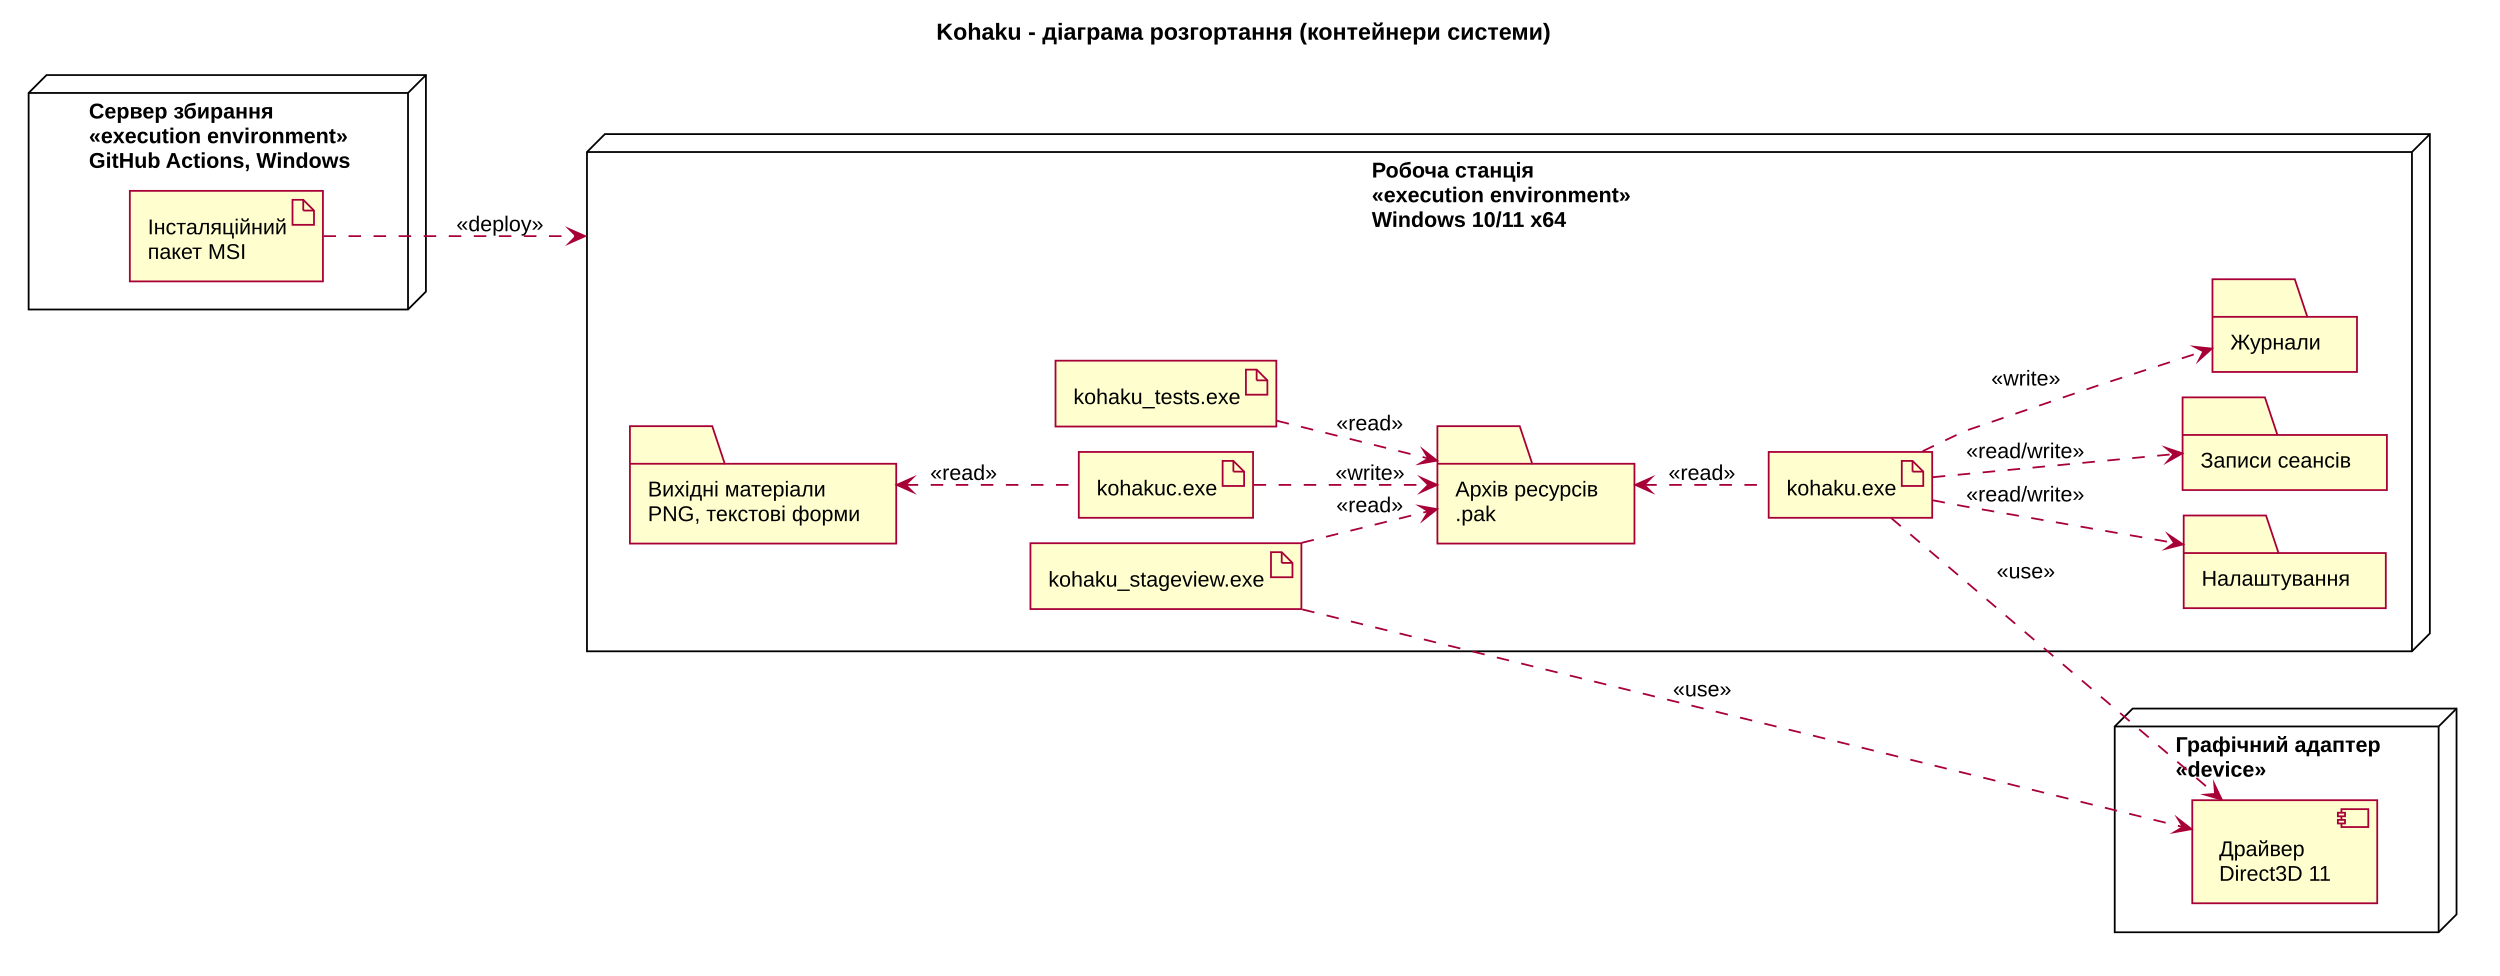
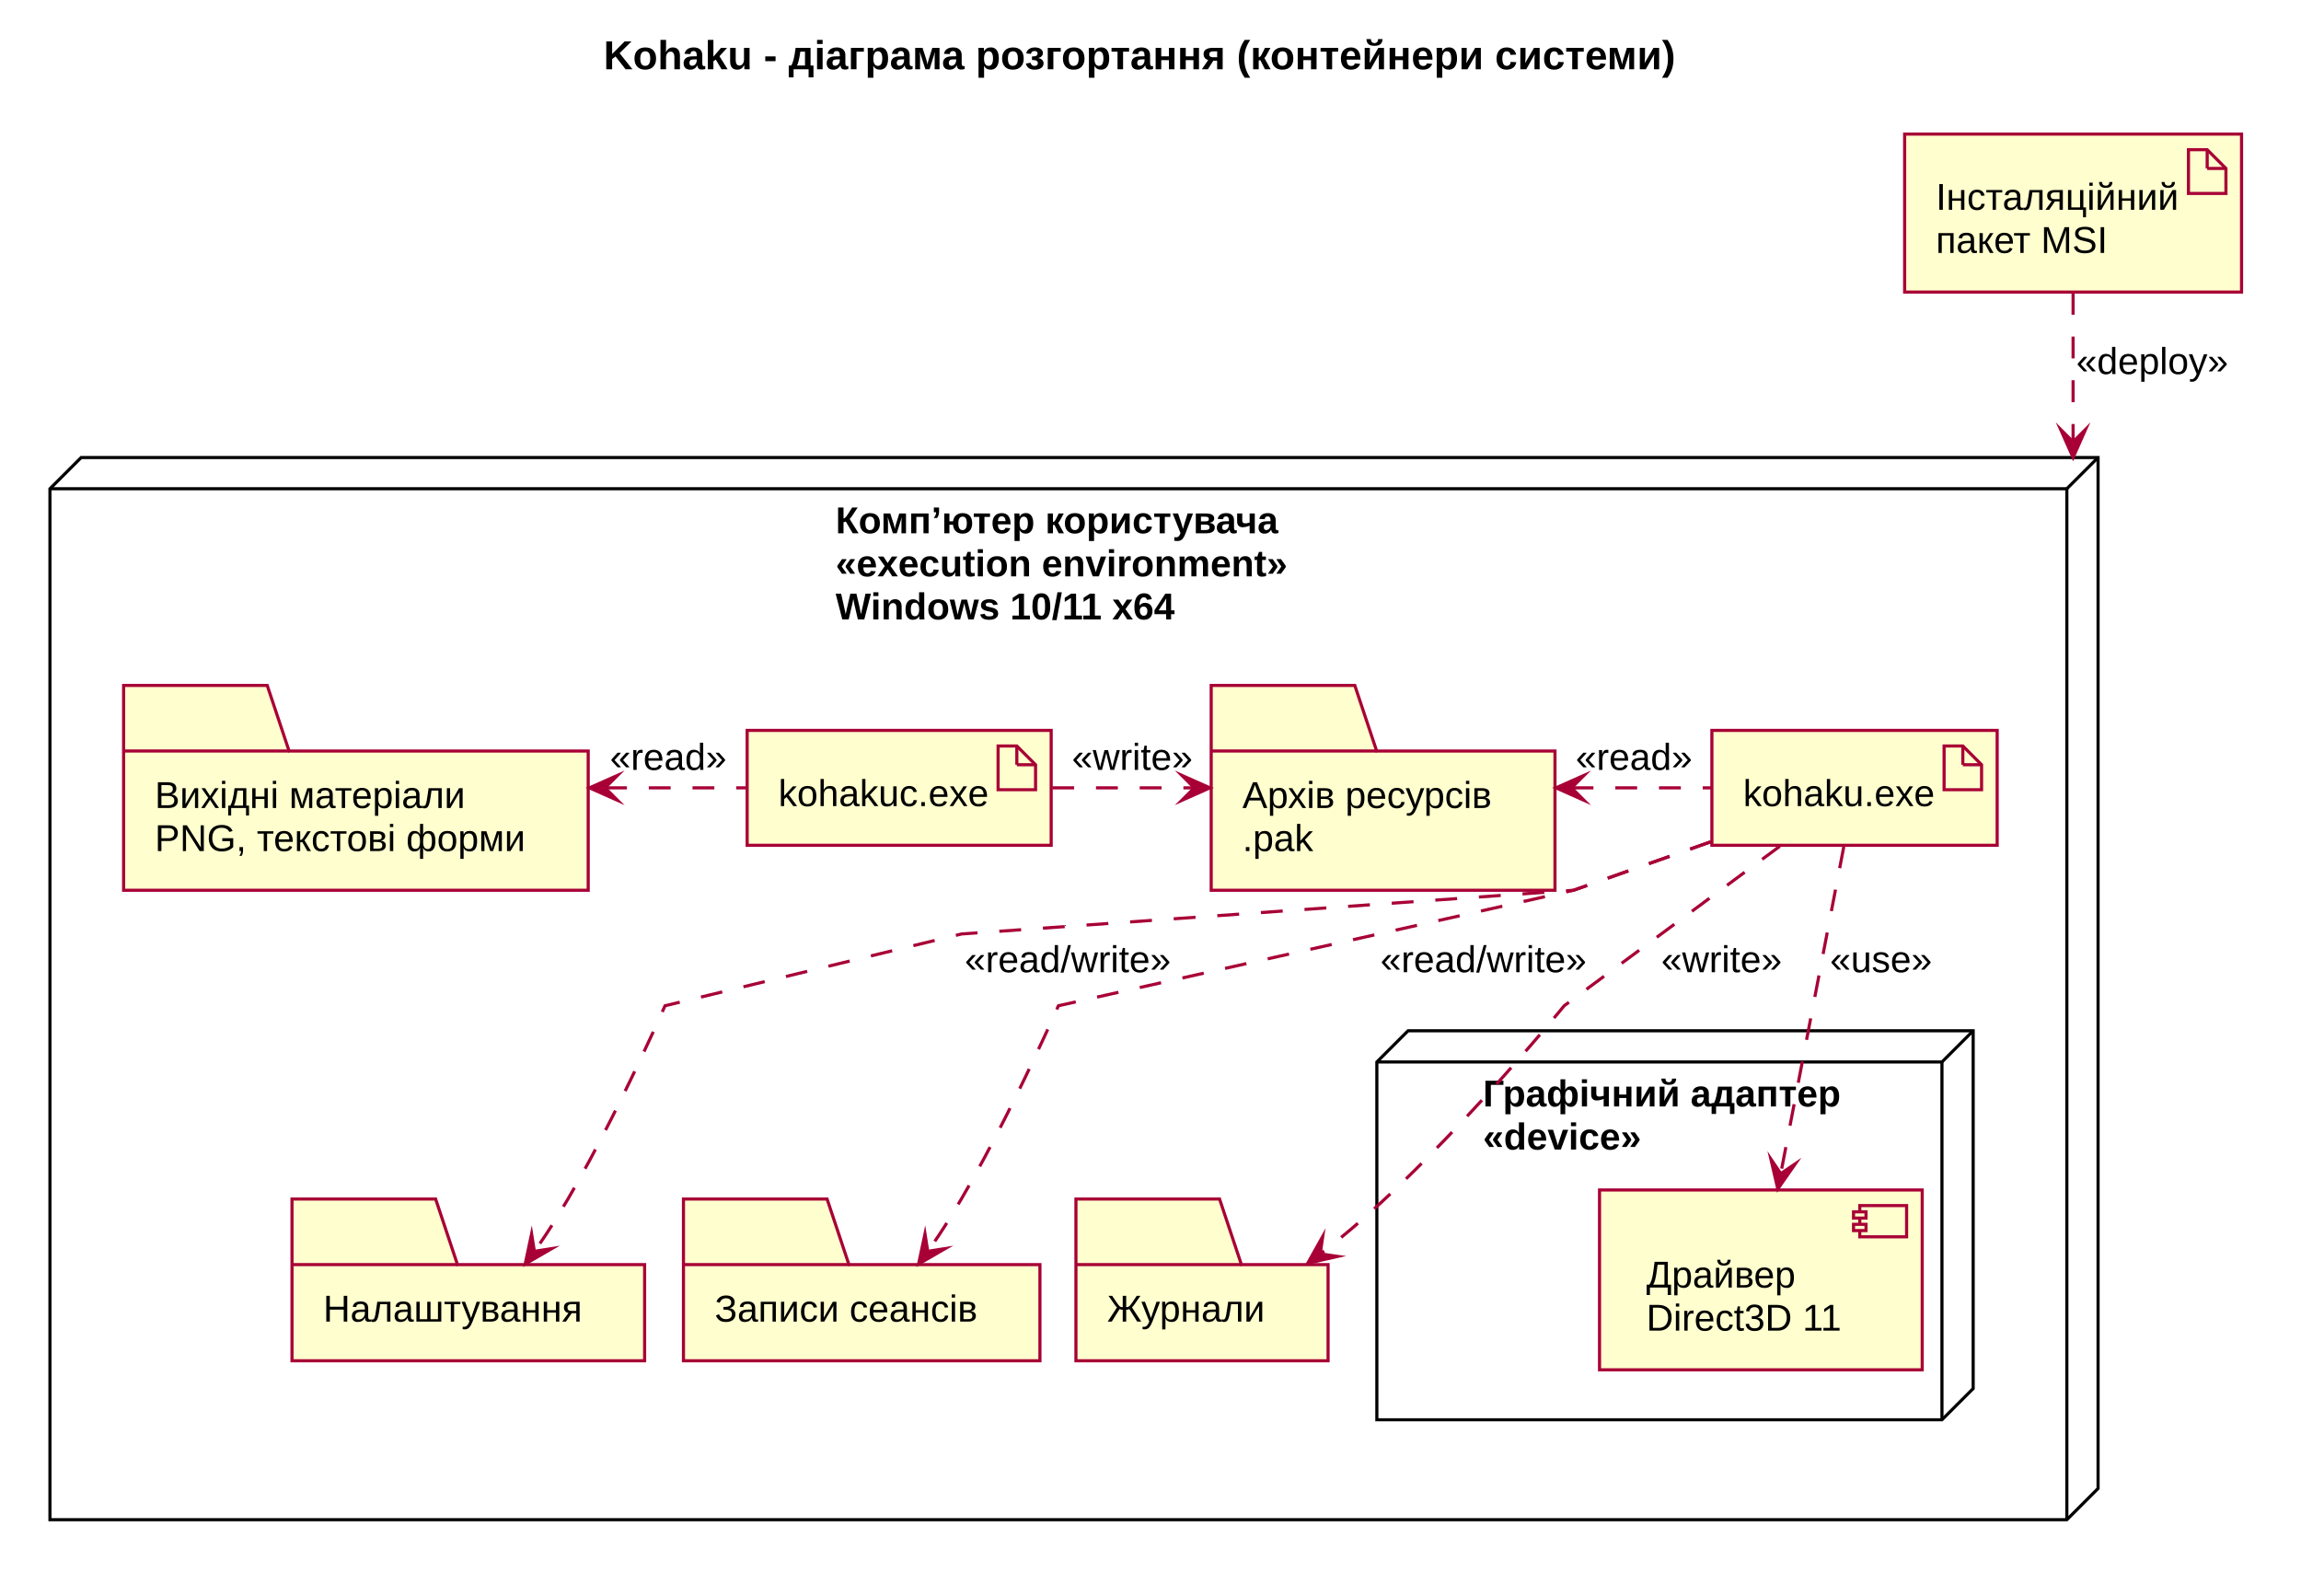
- <svg xmlns="http://www.w3.org/2000/svg" version="1.1" data-diagram-type="DESCRIPTION" style="width:1397px;height:545px;background:#FFFFFF;" width="1397px" height="545px" viewBox="0 0 1397 545" zoomAndPan="magnify" preserveAspectRatio="none" contentStyleType="text/css">
+ <svg xmlns="http://www.w3.org/2000/svg" version="1.1" data-diagram-type="DESCRIPTION" style="width:737px;height:511px;background:#FFFFFF;" width="737px" height="511px" viewBox="0 0 737 511" zoomAndPan="magnify" preserveAspectRatio="none" contentStyleType="text/css">
  <defs />
  <g font-family="sans-serif" lengthAdjust="spacing">
-     <g class="title" data-source-line="5">
-       <text x="523.191" y="22.194" fill="#000" font-size="13" textLength="344.329" font-weight="700" font-family="Arial">Kohaku - діаграма розгортання (контейнери системи)</text>
+     <g class="title" data-source-line="4">
+       <text x="193.314" y="22.194" fill="#000" font-size="13" textLength="344.329" font-weight="700" font-family="Arial">Kohaku - діаграма розгортання (контейнери системи)</text>
    </g>
-     <g class="cluster" data-qualified-name="pc" id="ent0001" data-source-line="7">
-       <polygon points="328,84.949,338,74.949,1357.8,74.949,1357.8,353.949,1347.8,363.949,328,363.949,328,84.949" fill="none" style="stroke:#000;stroke-width:1;stroke-linejoin:miter;stroke-miterlimit:10;" />
-       <line x1="1347.8" y1="84.949" x2="1357.8" y2="74.949" style="stroke:#000;stroke-width:1;" />
-       <line x1="328" y1="84.949" x2="1347.8" y2="84.949" style="stroke:#000;stroke-width:1;" />
-       <line x1="1347.8" y1="84.949" x2="1347.8" y2="363.949" style="stroke:#000;stroke-width:1;" />
-       <text x="766.546" y="99.205" fill="#000" font-size="12" textLength="91.236" font-weight="700" font-family="Arial">Робоча станція</text>
-       <text x="766.546" y="113.003" fill="#000" font-size="12" textLength="144.709" font-weight="700" font-family="Arial">«execution environment»</text>
-       <text x="766.546" y="126.802" fill="#000" font-size="12" textLength="109.377" font-weight="700" font-family="Arial">Windows 10/11 x64</text>
+     <g class="cluster" data-qualified-name="pc" id="ent0002" data-source-line="8">
+       <polygon points="16,156.539,26,146.539,672,146.539,672,476.739,662,486.739,16,486.739,16,156.539" fill="none" style="stroke:#000;stroke-width:1;stroke-linejoin:miter;stroke-miterlimit:10;" />
+       <line x1="662" y1="156.539" x2="672" y2="146.539" style="stroke:#000;stroke-width:1;" />
+       <line x1="16" y1="156.539" x2="662" y2="156.539" style="stroke:#000;stroke-width:1;" />
+       <line x1="662" y1="156.539" x2="662" y2="486.739" style="stroke:#000;stroke-width:1;" />
+       <text x="267.646" y="170.795" fill="#000" font-size="12" textLength="142.535" font-weight="700" font-family="Arial">Комп’ютер користувача</text>
+       <text x="267.646" y="184.593" fill="#000" font-size="12" textLength="144.709" font-weight="700" font-family="Arial">«execution environment»</text>
+       <text x="267.646" y="198.392" fill="#000" font-size="12" textLength="109.377" font-weight="700" font-family="Arial">Windows 10/11 x64</text>
    </g>
-     <g class="cluster" data-qualified-name="gpu" id="ent0011" data-source-line="19">
-       <polygon points="1181.71,405.949,1191.71,395.949,1372.71,395.949,1372.71,510.949,1362.71,520.949,1181.71,520.949,1181.71,405.949" fill="none" style="stroke:#000;stroke-width:1;stroke-linejoin:miter;stroke-miterlimit:10;" />
-       <line x1="1362.71" y1="405.949" x2="1372.71" y2="395.949" style="stroke:#000;stroke-width:1;" />
-       <line x1="1181.71" y1="405.949" x2="1362.71" y2="405.949" style="stroke:#000;stroke-width:1;" />
-       <line x1="1362.71" y1="405.949" x2="1362.71" y2="520.949" style="stroke:#000;stroke-width:1;" />
-       <text x="1215.691" y="420.205" fill="#000" font-size="12" textLength="115.037" font-weight="700" font-family="Arial">Графічний адаптер</text>
-       <text x="1215.691" y="434.003" fill="#000" font-size="12" textLength="50.707" font-weight="700" font-family="Arial">«device»</text>
+     <g class="cluster" data-qualified-name="pc.gpu" id="ent0010" data-source-line="16">
+       <polygon points="441,340.139,451,330.139,632,330.139,632,444.739,622,454.739,441,454.739,441,340.139" fill="none" style="stroke:#000;stroke-width:1;stroke-linejoin:miter;stroke-miterlimit:10;" />
+       <line x1="622" y1="340.139" x2="632" y2="330.139" style="stroke:#000;stroke-width:1;" />
+       <line x1="441" y1="340.139" x2="622" y2="340.139" style="stroke:#000;stroke-width:1;" />
+       <line x1="622" y1="340.139" x2="622" y2="454.739" style="stroke:#000;stroke-width:1;" />
+       <text x="474.981" y="354.395" fill="#000" font-size="12" textLength="115.037" font-weight="700" font-family="Arial">Графічний адаптер</text>
+       <text x="474.981" y="368.193" fill="#000" font-size="12" textLength="50.707" font-weight="700" font-family="Arial">«device»</text>
    </g>
-     <g class="cluster" data-qualified-name="ci" id="ent0013" data-source-line="23">
-       <polygon points="16,51.949,26,41.949,238,41.949,238,162.949,228,172.949,16,172.949,16,51.949" fill="none" style="stroke:#000;stroke-width:1;stroke-linejoin:miter;stroke-miterlimit:10;" />
-       <line x1="228" y1="51.949" x2="238" y2="41.949" style="stroke:#000;stroke-width:1;" />
-       <line x1="16" y1="51.949" x2="228" y2="51.949" style="stroke:#000;stroke-width:1;" />
-       <line x1="228" y1="51.949" x2="228" y2="172.949" style="stroke:#000;stroke-width:1;" />
-       <text x="49.673" y="66.205" fill="#000" font-size="12" textLength="103.641" font-weight="700" font-family="Arial">Сервер збирання</text>
-       <text x="49.673" y="80.003" fill="#000" font-size="12" textLength="144.709" font-weight="700" font-family="Arial">«execution environment»</text>
-       <text x="49.673" y="93.802" fill="#000" font-size="12" textLength="146.654" font-weight="700" font-family="Arial">GitHub Actions, Windows</text>
+     <g class="entity" data-qualified-name="pc.sources" id="ent0003" data-source-line="9">
+       <polygon points="39.59,219.539,85.59,219.539,92.59,240.539,188.401,240.539,188.401,285.136,39.59,285.136,39.59,219.539" fill="#FEFECE" style="stroke:#A80036;stroke-width:1;stroke-linejoin:miter;stroke-miterlimit:10;" />
+       <line x1="39.59" y1="240.539" x2="92.59" y2="240.539" style="stroke:#A80036;stroke-width:1;" />
+       <text x="49.59" y="258.795" fill="#000" font-size="12" textLength="99.814" font-family="Arial">Вихідні матеріали</text>
+       <text x="49.59" y="272.593" fill="#000" font-size="12" textLength="118.811" font-family="Arial">PNG, текстові форми</text>
    </g>
-     <g class="entity" data-qualified-name="pc.sources" id="ent0002" data-source-line="8">
-       <polygon points="352,238.149,398,238.149,405,259.149,500.811,259.149,500.811,303.746,352,303.746,352,238.149" fill="#FEFECE" style="stroke:#A80036;stroke-width:1;stroke-linejoin:miter;stroke-miterlimit:10;" />
-       <line x1="352" y1="259.149" x2="405" y2="259.149" style="stroke:#A80036;stroke-width:1;" />
-       <text x="362" y="277.405" fill="#000" font-size="12" textLength="99.814" font-family="Arial">Вихідні матеріали</text>
-       <text x="362" y="291.203" fill="#000" font-size="12" textLength="118.811" font-family="Arial">PNG, текстові форми</text>
+     <g class="entity" data-qualified-name="pc.tool" id="ent0004" data-source-line="10">
+       <rect x="239.31" y="233.939" width="97.377" height="36.799" fill="#FEFECE" style="stroke:#A80036;stroke-width:1;" />
+       <polygon points="319.687,238.939,319.687,252.939,331.687,252.939,331.687,244.939,325.687,238.939,319.687,238.939" fill="#FEFECE" style="stroke:#A80036;stroke-width:1;stroke-linejoin:miter;stroke-miterlimit:10;" />
+       <line x1="325.687" y1="238.939" x2="325.687" y2="244.939" style="stroke:#A80036;stroke-width:1;" />
+       <line x1="331.687" y1="244.939" x2="325.687" y2="244.939" style="stroke:#A80036;stroke-width:1;" />
+       <text x="249.31" y="258.195" fill="#000" font-size="12" textLength="67.377" font-family="Arial">kohakuc.exe</text>
    </g>
-     <g class="entity" data-qualified-name="pc.tool" id="ent0003" data-source-line="9">
-       <rect x="602.83" y="252.549" width="97.377" height="36.799" fill="#FEFECE" style="stroke:#A80036;stroke-width:1;" />
-       <polygon points="683.207,257.549,683.207,271.549,695.207,271.549,695.207,263.549,689.207,257.549,683.207,257.549" fill="#FEFECE" style="stroke:#A80036;stroke-width:1;stroke-linejoin:miter;stroke-miterlimit:10;" />
-       <line x1="689.207" y1="257.549" x2="689.207" y2="263.549" style="stroke:#A80036;stroke-width:1;" />
-       <line x1="695.207" y1="263.549" x2="689.207" y2="263.549" style="stroke:#A80036;stroke-width:1;" />
-       <text x="612.83" y="276.805" fill="#000" font-size="12" textLength="67.377" font-family="Arial">kohakuc.exe</text>
+     <g class="entity" data-qualified-name="pc.assets" id="ent0005" data-source-line="11">
+       <polygon points="387.94,219.539,433.94,219.539,440.94,240.539,498.055,240.539,498.055,285.136,387.94,285.136,387.94,219.539" fill="#FEFECE" style="stroke:#A80036;stroke-width:1;stroke-linejoin:miter;stroke-miterlimit:10;" />
+       <line x1="387.94" y1="240.539" x2="440.94" y2="240.539" style="stroke:#A80036;stroke-width:1;" />
+       <text x="397.94" y="258.795" fill="#000" font-size="12" textLength="80.115" font-family="Arial">Архів ресурсів</text>
+       <text x="397.94" y="272.593" fill="#000" font-size="12" textLength="22.682" font-family="Arial">.pak</text>
    </g>
-     <g class="entity" data-qualified-name="pc.tests" id="ent0004" data-source-line="10">
-       <rect x="589.82" y="201.549" width="123.393" height="36.799" fill="#FEFECE" style="stroke:#A80036;stroke-width:1;" />
-       <polygon points="696.213,206.549,696.213,220.549,708.213,220.549,708.213,212.549,702.213,206.549,696.213,206.549" fill="#FEFECE" style="stroke:#A80036;stroke-width:1;stroke-linejoin:miter;stroke-miterlimit:10;" />
-       <line x1="702.213" y1="206.549" x2="702.213" y2="212.549" style="stroke:#A80036;stroke-width:1;" />
-       <line x1="708.213" y1="212.549" x2="702.213" y2="212.549" style="stroke:#A80036;stroke-width:1;" />
-       <text x="599.82" y="225.805" fill="#000" font-size="12" textLength="93.393" font-family="Arial">kohaku_tests.exe</text>
+     <g class="entity" data-qualified-name="pc.game" id="ent0006" data-source-line="12">
+       <rect x="548.31" y="233.939" width="91.377" height="36.799" fill="#FEFECE" style="stroke:#A80036;stroke-width:1;" />
+       <polygon points="622.687,238.939,622.687,252.939,634.687,252.939,634.687,244.939,628.687,238.939,622.687,238.939" fill="#FEFECE" style="stroke:#A80036;stroke-width:1;stroke-linejoin:miter;stroke-miterlimit:10;" />
+       <line x1="628.687" y1="238.939" x2="628.687" y2="244.939" style="stroke:#A80036;stroke-width:1;" />
+       <line x1="634.687" y1="244.939" x2="628.687" y2="244.939" style="stroke:#A80036;stroke-width:1;" />
+       <text x="558.31" y="258.195" fill="#000" font-size="12" textLength="61.377" font-family="Arial">kohaku.exe</text>
    </g>
-     <g class="entity" data-qualified-name="pc.viewer" id="ent0005" data-source-line="11">
-       <rect x="575.81" y="303.549" width="151.412" height="36.799" fill="#FEFECE" style="stroke:#A80036;stroke-width:1;" />
-       <polygon points="710.222,308.549,710.222,322.549,722.222,322.549,722.222,314.549,716.222,308.549,710.222,308.549" fill="#FEFECE" style="stroke:#A80036;stroke-width:1;stroke-linejoin:miter;stroke-miterlimit:10;" />
-       <line x1="716.222" y1="308.549" x2="716.222" y2="314.549" style="stroke:#A80036;stroke-width:1;" />
-       <line x1="722.222" y1="314.549" x2="716.222" y2="314.549" style="stroke:#A80036;stroke-width:1;" />
-       <text x="585.81" y="327.805" fill="#000" font-size="12" textLength="121.412" font-family="Arial">kohaku_stageview.exe</text>
+     <g class="entity" data-qualified-name="pc.settings" id="ent0007" data-source-line="13">
+       <polygon points="93.53,384.039,139.53,384.039,146.53,405.039,206.469,405.039,206.469,435.838,93.53,435.838,93.53,384.039" fill="#FEFECE" style="stroke:#A80036;stroke-width:1;stroke-linejoin:miter;stroke-miterlimit:10;" />
+       <line x1="93.53" y1="405.039" x2="146.53" y2="405.039" style="stroke:#A80036;stroke-width:1;" />
+       <text x="103.53" y="423.295" fill="#000" font-size="12" textLength="82.939" font-family="Arial">Налаштування</text>
    </g>
-     <g class="entity" data-qualified-name="pc.assets" id="ent0006" data-source-line="12">
-       <polygon points="803.22,238.149,849.22,238.149,856.22,259.149,913.335,259.149,913.335,303.746,803.22,303.746,803.22,238.149" fill="#FEFECE" style="stroke:#A80036;stroke-width:1;stroke-linejoin:miter;stroke-miterlimit:10;" />
-       <line x1="803.22" y1="259.149" x2="856.22" y2="259.149" style="stroke:#A80036;stroke-width:1;" />
-       <text x="813.22" y="277.405" fill="#000" font-size="12" textLength="80.115" font-family="Arial">Архів ресурсів</text>
-       <text x="813.22" y="291.203" fill="#000" font-size="12" textLength="22.682" font-family="Arial">.pak</text>
+     <g class="entity" data-qualified-name="pc.replays" id="ent0008" data-source-line="14">
+       <polygon points="218.91,384.039,264.91,384.039,271.91,405.039,333.086,405.039,333.086,435.838,218.91,435.838,218.91,384.039" fill="#FEFECE" style="stroke:#A80036;stroke-width:1;stroke-linejoin:miter;stroke-miterlimit:10;" />
+       <line x1="218.91" y1="405.039" x2="271.91" y2="405.039" style="stroke:#A80036;stroke-width:1;" />
+       <text x="228.91" y="423.295" fill="#000" font-size="12" textLength="84.176" font-family="Arial">Записи сеансів</text>
    </g>
-     <g class="entity" data-qualified-name="pc.game" id="ent0007" data-source-line="13">
-       <rect x="988.34" y="252.549" width="91.377" height="36.799" fill="#FEFECE" style="stroke:#A80036;stroke-width:1;" />
-       <polygon points="1062.717,257.549,1062.717,271.549,1074.717,271.549,1074.717,263.549,1068.717,257.549,1062.717,257.549" fill="#FEFECE" style="stroke:#A80036;stroke-width:1;stroke-linejoin:miter;stroke-miterlimit:10;" />
-       <line x1="1068.717" y1="257.549" x2="1068.717" y2="263.549" style="stroke:#A80036;stroke-width:1;" />
-       <line x1="1074.717" y1="263.549" x2="1068.717" y2="263.549" style="stroke:#A80036;stroke-width:1;" />
-       <text x="998.34" y="276.805" fill="#000" font-size="12" textLength="61.377" font-family="Arial">kohaku.exe</text>
+     <g class="entity" data-qualified-name="pc.logs" id="ent0009" data-source-line="15">
+       <polygon points="344.62,384.039,390.62,384.039,397.62,405.039,425.38,405.039,425.38,435.838,344.62,435.838,344.62,384.039" fill="#FEFECE" style="stroke:#A80036;stroke-width:1;stroke-linejoin:miter;stroke-miterlimit:10;" />
+       <line x1="344.62" y1="405.039" x2="397.62" y2="405.039" style="stroke:#A80036;stroke-width:1;" />
+       <text x="354.62" y="423.295" fill="#000" font-size="12" textLength="50.76" font-family="Arial">Журнали</text>
    </g>
-     <g class="entity" data-qualified-name="pc.settings" id="ent0008" data-source-line="14">
-       <polygon points="1220.25,288.049,1266.25,288.049,1273.25,309.049,1333.189,309.049,1333.189,339.848,1220.25,339.848,1220.25,288.049" fill="#FEFECE" style="stroke:#A80036;stroke-width:1;stroke-linejoin:miter;stroke-miterlimit:10;" />
-       <line x1="1220.25" y1="309.049" x2="1273.25" y2="309.049" style="stroke:#A80036;stroke-width:1;" />
-       <text x="1230.25" y="327.305" fill="#000" font-size="12" textLength="82.939" font-family="Arial">Налаштування</text>
+     <g class="entity" data-qualified-name="pc.gpu.driver" id="ent0011" data-source-line="17">
+       <rect x="512.32" y="381.139" width="103.357" height="57.598" fill="#FEFECE" style="stroke:#A80036;stroke-width:1;" />
+       <rect x="595.677" y="386.139" width="15" height="10" fill="#FEFECE" style="stroke:#A80036;stroke-width:1;" />
+       <rect x="593.677" y="388.139" width="4" height="2" fill="#FEFECE" style="stroke:#A80036;stroke-width:1;" />
+       <rect x="593.677" y="392.139" width="4" height="2" fill="#FEFECE" style="stroke:#A80036;stroke-width:1;" />
+       <text x="527.32" y="412.395" fill="#000" font-size="12" textLength="47.9" font-family="Arial">Драйвер</text>
+       <text x="527.32" y="426.193" fill="#000" font-size="12" textLength="63.357" font-family="Arial">Direct3D 11</text>
    </g>
-     <g class="entity" data-qualified-name="pc.replays" id="ent0009" data-source-line="15">
-       <polygon points="1219.63,222.049,1265.63,222.049,1272.63,243.049,1333.806,243.049,1333.806,273.848,1219.63,273.848,1219.63,222.049" fill="#FEFECE" style="stroke:#A80036;stroke-width:1;stroke-linejoin:miter;stroke-miterlimit:10;" />
-       <line x1="1219.63" y1="243.049" x2="1272.63" y2="243.049" style="stroke:#A80036;stroke-width:1;" />
-       <text x="1229.63" y="261.305" fill="#000" font-size="12" textLength="84.176" font-family="Arial">Записи сеансів</text>
+     <g class="entity" data-qualified-name="msi" id="ent0001" data-source-line="6">
+       <rect x="610.05" y="42.949" width="107.906" height="50.598" fill="#FEFECE" style="stroke:#A80036;stroke-width:1;" />
+       <polygon points="700.956,47.949,700.956,61.949,712.956,61.949,712.956,53.949,706.956,47.949,700.956,47.949" fill="#FEFECE" style="stroke:#A80036;stroke-width:1;stroke-linejoin:miter;stroke-miterlimit:10;" />
+       <line x1="706.956" y1="47.949" x2="706.956" y2="53.949" style="stroke:#A80036;stroke-width:1;" />
+       <line x1="712.956" y1="53.949" x2="706.956" y2="53.949" style="stroke:#A80036;stroke-width:1;" />
+       <text x="620.05" y="67.205" fill="#000" font-size="12" textLength="77.906" font-family="Arial">Інсталяційний</text>
+       <text x="620.05" y="81.003" fill="#000" font-size="12" textLength="55.26" font-family="Arial">пакет MSI</text>
    </g>
-     <g class="entity" data-qualified-name="pc.logs" id="ent0010" data-source-line="16">
-       <polygon points="1236.33,156.049,1282.33,156.049,1289.33,177.049,1317.09,177.049,1317.09,207.848,1236.33,207.848,1236.33,156.049" fill="#FEFECE" style="stroke:#A80036;stroke-width:1;stroke-linejoin:miter;stroke-miterlimit:10;" />
-       <line x1="1236.33" y1="177.049" x2="1289.33" y2="177.049" style="stroke:#A80036;stroke-width:1;" />
-       <text x="1246.33" y="195.305" fill="#000" font-size="12" textLength="50.76" font-family="Arial">Журнали</text>
+     <g class="link" data-entity-1="ent0001" data-entity-2="ent0002" id="lnk12" data-source-line="21" data-link-type="dependency">
+       <path d="M664,93.799 C664,106.031 664,121.784 664,138.585 C664,140.685 664,142.801 664,144.929 C664,145.461 664,140.993 664,141.527" style="stroke:#A80036;stroke-width:1;stroke-dasharray:7,7;" fill="none" id="msi-to-pc" />
+       <polygon points="664,146.527,668,137.527,664,141.527,660,137.527,664,146.527" fill="#A80036" style="stroke:#A80036;stroke-width:1;stroke-linejoin:miter;stroke-miterlimit:10;" />
+       <text x="665" y="119.795" fill="#000" font-size="12" textLength="48.709" font-family="Arial">«deploy»</text>
    </g>
-     <g class="entity" data-qualified-name="gpu.driver" id="ent0012" data-source-line="20">
-       <rect x="1225.04" y="447.149" width="103.357" height="57.598" fill="#FEFECE" style="stroke:#A80036;stroke-width:1;" />
-       <rect x="1308.397" y="452.149" width="15" height="10" fill="#FEFECE" style="stroke:#A80036;stroke-width:1;" />
-       <rect x="1306.397" y="454.149" width="4" height="2" fill="#FEFECE" style="stroke:#A80036;stroke-width:1;" />
-       <rect x="1306.397" y="458.149" width="4" height="2" fill="#FEFECE" style="stroke:#A80036;stroke-width:1;" />
-       <text x="1240.04" y="478.405" fill="#000" font-size="12" textLength="47.9" font-family="Arial">Драйвер</text>
-       <text x="1240.04" y="492.203" fill="#000" font-size="12" textLength="63.357" font-family="Arial">Direct3D 11</text>
+     <g class="link" data-entity-1="ent0003" data-entity-2="ent0004" id="lnk14" data-source-line="22" data-link-type="dependency">
+       <path d="M193.8,252.339 C210.75,252.339 223.33,252.339 238.89,252.339" style="stroke:#A80036;stroke-width:1;stroke-dasharray:7,7;" fill="none" id="sources-backto-tool" />
+       <polygon points="188.8,252.339,197.8,256.339,193.8,252.339,197.8,248.339,188.8,252.339" fill="#A80036" style="stroke:#A80036;stroke-width:1;stroke-linejoin:miter;stroke-miterlimit:10;" />
+       <text x="195.36" y="246.595" fill="#000" font-size="12" textLength="37.365" font-family="Arial">«read»</text>
    </g>
-     <g class="entity" data-qualified-name="ci.msi" id="ent0014" data-source-line="24">
-       <rect x="72.55" y="106.649" width="107.906" height="50.598" fill="#FEFECE" style="stroke:#A80036;stroke-width:1;" />
-       <polygon points="163.456,111.649,163.456,125.649,175.456,125.649,175.456,117.649,169.456,111.649,163.456,111.649" fill="#FEFECE" style="stroke:#A80036;stroke-width:1;stroke-linejoin:miter;stroke-miterlimit:10;" />
-       <line x1="169.456" y1="111.649" x2="169.456" y2="117.649" style="stroke:#A80036;stroke-width:1;" />
-       <line x1="175.456" y1="117.649" x2="169.456" y2="117.649" style="stroke:#A80036;stroke-width:1;" />
-       <text x="82.55" y="130.905" fill="#000" font-size="12" textLength="77.906" font-family="Arial">Інсталяційний</text>
-       <text x="82.55" y="144.703" fill="#000" font-size="12" textLength="55.26" font-family="Arial">пакет MSI</text>
+     <g class="link" data-entity-1="ent0004" data-entity-2="ent0005" id="lnk15" data-source-line="23" data-link-type="dependency">
+       <path d="M337.04,252.339 C353.1,252.339 366.04,252.339 382.53,252.339" style="stroke:#A80036;stroke-width:1;stroke-dasharray:7,7;" fill="none" id="tool-to-assets" />
+       <polygon points="387.53,252.339,378.53,248.339,382.53,252.339,378.53,256.339,387.53,252.339" fill="#A80036" style="stroke:#A80036;stroke-width:1;stroke-linejoin:miter;stroke-miterlimit:10;" />
+       <text x="343.32" y="246.595" fill="#000" font-size="12" textLength="38.684" font-family="Arial">«write»</text>
    </g>
-     <g class="link" data-entity-1="ent0002" data-entity-2="ent0003" id="lnk15" data-source-line="27" data-link-type="dependency">
-       <path d="M506.08,270.949 C539.46,270.949 572.98,270.949 602.55,270.949" style="stroke:#A80036;stroke-width:1;stroke-dasharray:7,7;" fill="none" id="sources-backto-tool" />
-       <polygon points="501.08,270.949,510.08,274.949,506.08,270.949,510.08,266.949,501.08,270.949" fill="#A80036" style="stroke:#A80036;stroke-width:1;stroke-linejoin:miter;stroke-miterlimit:10;" />
-       <text x="519.81" y="268.205" fill="#000" font-size="12" textLength="37.365" font-family="Arial">«read»</text>
+     <g class="link" data-entity-1="ent0005" data-entity-2="ent0006" id="lnk17" data-source-line="24" data-link-type="dependency">
+       <path d="M503.37,252.339 C519.7,252.339 532.38,252.339 548.05,252.339" style="stroke:#A80036;stroke-width:1;stroke-dasharray:7,7;" fill="none" id="assets-backto-game" />
+       <polygon points="498.37,252.339,507.37,256.339,503.37,252.339,507.37,248.339,498.37,252.339" fill="#A80036" style="stroke:#A80036;stroke-width:1;stroke-linejoin:miter;stroke-miterlimit:10;" />
+       <text x="504.68" y="246.595" fill="#000" font-size="12" textLength="37.365" font-family="Arial">«read»</text>
    </g>
-     <g class="link" data-entity-1="ent0003" data-entity-2="ent0006" id="lnk16" data-source-line="28" data-link-type="dependency">
-       <path d="M700.52,270.949 C731.26,270.949 766.2,270.949 798.07,270.949" style="stroke:#A80036;stroke-width:1;stroke-dasharray:7,7;" fill="none" id="tool-to-assets" />
-       <polygon points="803.07,270.949,794.07,266.949,798.07,270.949,794.07,274.949,803.07,270.949" fill="#A80036" style="stroke:#A80036;stroke-width:1;stroke-linejoin:miter;stroke-miterlimit:10;" />
-       <text x="746.22" y="268.205" fill="#000" font-size="12" textLength="38.684" font-family="Arial">«write»</text>
+     <g class="link" data-entity-1="ent0006" data-entity-2="ent0007" id="lnk18" data-source-line="25" data-link-type="dependency">
+       <path d="M547.95,269.619 C525.8,277.439 504,285.139 504,285.139 C504,285.139 308,299.139 308,299.139 C308,299.139 213,322.139 213,322.139 C213,322.139 189.767,375.152 171.157,400.792" style="stroke:#A80036;stroke-width:1;stroke-dasharray:7,7;" fill="none" id="game-to-settings" />
+       <polygon points="168.22,404.839,176.744,399.905,171.157,400.792,170.269,395.205,168.22,404.839" fill="#A80036" style="stroke:#A80036;stroke-width:1;stroke-linejoin:miter;stroke-miterlimit:10;" />
+       <text x="309" y="311.395" fill="#000" font-size="12" textLength="66.035" font-family="Arial">«read/write»</text>
    </g>
-     <g class="link" data-entity-1="ent0004" data-entity-2="ent0006" id="lnk17" data-source-line="29" data-link-type="dependency">
-       <path d="M713.43,235.099 C748.32,243.769 785.22,252.949 785.22,252.949 C785.22,252.949 787.95,253.625 798.18,256.185" style="stroke:#A80036;stroke-width:1;stroke-dasharray:7,7;" fill="none" id="tests-to-assets" />
-       <polygon points="803.03,257.399,795.27,251.334,798.18,256.185,793.328,259.094,803.03,257.399" fill="#A80036" style="stroke:#A80036;stroke-width:1;stroke-linejoin:miter;stroke-miterlimit:10;" />
-       <text x="746.72" y="240.455" fill="#000" font-size="12" textLength="37.365" font-family="Arial">«read»</text>
+     <g class="link" data-entity-1="ent0006" data-entity-2="ent0008" id="lnk19" data-source-line="26" data-link-type="dependency">
+       <path d="M547.95,269.619 C525.8,277.439 504,285.139 504,285.139 C504,285.139 339,322.139 339,322.139 C339,322.139 315.767,375.152 297.157,400.792" style="stroke:#A80036;stroke-width:1;stroke-dasharray:7,7;" fill="none" id="game-to-replays" />
+       <polygon points="294.22,404.839,302.744,399.905,297.157,400.792,296.269,395.205,294.22,404.839" fill="#A80036" style="stroke:#A80036;stroke-width:1;stroke-linejoin:miter;stroke-miterlimit:10;" />
+       <text x="442.13" y="311.395" fill="#000" font-size="12" textLength="66.035" font-family="Arial">«read/write»</text>
    </g>
-     <g class="link" data-entity-1="ent0005" data-entity-2="ent0006" id="lnk18" data-source-line="30" data-link-type="dependency">
-       <path d="M727.4,303.329 C757.5,295.839 785.22,288.949 785.22,288.949 C785.22,288.949 787.95,288.273 798.18,285.713" style="stroke:#A80036;stroke-width:1;stroke-dasharray:7,7;" fill="none" id="viewer-to-assets" />
-       <polygon points="803.03,284.499,793.328,282.803,798.18,285.713,795.27,290.564,803.03,284.499" fill="#A80036" style="stroke:#A80036;stroke-width:1;stroke-linejoin:miter;stroke-miterlimit:10;" />
-       <text x="746.72" y="286.205" fill="#000" font-size="12" textLength="37.365" font-family="Arial">«read»</text>
+     <g class="link" data-entity-1="ent0006" data-entity-2="ent0009" id="lnk20" data-source-line="27" data-link-type="dependency">
+       <path d="M570.05,271.059 C542.49,291.449 501,322.139 501,322.139 C501,322.139 457.103,375.983 422.863,401.603" style="stroke:#A80036;stroke-width:1;stroke-dasharray:7,7;" fill="none" id="game-to-logs" />
+       <polygon points="418.86,404.599,428.462,402.41,422.863,401.603,423.67,396.004,418.86,404.599" fill="#A80036" style="stroke:#A80036;stroke-width:1;stroke-linejoin:miter;stroke-miterlimit:10;" />
+       <text x="532.08" y="311.395" fill="#000" font-size="12" textLength="38.684" font-family="Arial">«write»</text>
    </g>
-     <g class="link" data-entity-1="ent0005" data-entity-2="ent0012" id="lnk19" data-source-line="31" data-link-type="dependency">
-       <path d="M727.69,340.529 C856.21,372.289 1110.056,435.009 1219.786,462.129" style="stroke:#A80036;stroke-width:1;stroke-dasharray:7,7;" fill="none" id="viewer-to-driver" />
-       <polygon points="1224.64,463.329,1216.863,457.286,1219.786,462.129,1214.943,465.052,1224.64,463.329" fill="#A80036" style="stroke:#A80036;stroke-width:1;stroke-linejoin:miter;stroke-miterlimit:10;" />
-       <text x="934.84" y="389.105" fill="#000" font-size="12" textLength="32.695" font-family="Arial">«use»</text>
-     </g>
-     <g class="link" data-entity-1="ent0006" data-entity-2="ent0007" id="lnk20" data-source-line="32" data-link-type="dependency">
-       <path d="M918.78,270.949 C942.66,270.949 965.36,270.949 988.04,270.949" style="stroke:#A80036;stroke-width:1;stroke-dasharray:7,7;" fill="none" id="assets-backto-game" />
-       <polygon points="913.78,270.949,922.78,274.949,918.78,270.949,922.78,266.949,913.78,270.949" fill="#A80036" style="stroke:#A80036;stroke-width:1;stroke-linejoin:miter;stroke-miterlimit:10;" />
-       <text x="932.34" y="268.205" fill="#000" font-size="12" textLength="37.365" font-family="Arial">«read»</text>
-     </g>
-     <g class="link" data-entity-1="ent0007" data-entity-2="ent0008" id="lnk21" data-source-line="33" data-link-type="dependency">
-       <path d="M1079.92,279.539 C1089.97,281.469 1097.71,282.949 1097.71,282.949 C1097.71,282.949 1162.754,294.281 1214.954,303.371" style="stroke:#A80036;stroke-width:1;stroke-dasharray:7,7;" fill="none" id="game-to-settings" />
-       <polygon points="1219.88,304.229,1211.7,298.744,1214.954,303.371,1210.327,306.625,1219.88,304.229" fill="#A80036" style="stroke:#A80036;stroke-width:1;stroke-linejoin:miter;stroke-miterlimit:10;" />
-       <text x="1098.71" y="280.205" fill="#000" font-size="12" textLength="66.035" font-family="Arial">«read/write»</text>
-     </g>
-     <g class="link" data-entity-1="ent0007" data-entity-2="ent0009" id="lnk22" data-source-line="34" data-link-type="dependency">
-       <path d="M1080.02,266.649 C1119.47,262.879 1172.043,257.854 1214.523,253.794" style="stroke:#A80036;stroke-width:1;stroke-dasharray:7,7;" fill="none" id="game-to-replays" />
-       <polygon points="1219.5,253.319,1210.16,250.193,1214.523,253.794,1210.921,258.157,1219.5,253.319" fill="#A80036" style="stroke:#A80036;stroke-width:1;stroke-linejoin:miter;stroke-miterlimit:10;" />
-       <text x="1098.71" y="256.015" fill="#000" font-size="12" textLength="66.035" font-family="Arial">«read/write»</text>
-     </g>
-     <g class="link" data-entity-1="ent0007" data-entity-2="ent0010" id="lnk23" data-source-line="35" data-link-type="dependency">
-       <path d="M1074.37,252.119 C1086.97,246.089 1097.71,240.949 1097.71,240.949 C1097.71,240.949 1173.71,214.949 1173.71,214.949 C1173.71,214.949 1202.593,205.608 1231.233,196.338" style="stroke:#A80036;stroke-width:1;stroke-dasharray:7,7;" fill="none" id="game-to-logs" />
-       <polygon points="1235.99,194.799,1226.196,193.765,1231.233,196.338,1228.659,201.376,1235.99,194.799" fill="#A80036" style="stroke:#A80036;stroke-width:1;stroke-linejoin:miter;stroke-miterlimit:10;" />
-       <text x="1112.71" y="215.425" fill="#000" font-size="12" textLength="38.684" font-family="Arial">«write»</text>
-     </g>
-     <g class="link" data-entity-1="ent0007" data-entity-2="ent0012" id="lnk24" data-source-line="36" data-link-type="dependency">
-       <path d="M1056.81,289.499 C1098.82,325.279 1187.483,400.807 1237.753,443.617" style="stroke:#A80036;stroke-width:1;stroke-dasharray:7,7;" fill="none" id="game-to-driver" />
-       <polygon points="1241.56,446.859,1237.301,437.978,1237.753,443.617,1232.115,444.069,1241.56,446.859" fill="#A80036" style="stroke:#A80036;stroke-width:1;stroke-linejoin:miter;stroke-miterlimit:10;" />
-       <text x="1115.71" y="323.185" fill="#000" font-size="12" textLength="32.695" font-family="Arial">«use»</text>
-     </g>
-     <g class="link" data-entity-1="ent0014" data-entity-2="ent0001" id="lnk25" data-source-line="37" data-link-type="dependency">
-       <path d="M180.76,131.949 C201.848,131.949 227.373,131.949 253.874,131.949 C267.124,131.949 280.619,131.949 293.925,131.949 C300.578,131.949 307.184,131.949 313.689,131.949 C316.941,131.949 320.168,131.949 323.363,131.949 C324.162,131.949 324.959,131.949 325.753,131.949 C326.151,131.949 321.547,131.949 321.944,131.949" style="stroke:#A80036;stroke-width:1;stroke-dasharray:7,7;" fill="none" id="msi-to-pc" />
-       <polygon points="326.944,131.949,317.944,127.949,321.944,131.949,317.944,135.949,326.944,131.949" fill="#A80036" style="stroke:#A80036;stroke-width:1;stroke-linejoin:miter;stroke-miterlimit:10;" />
-       <text x="255" y="129.205" fill="#000" font-size="12" textLength="48.709" font-family="Arial">«deploy»</text>
+     <g class="link" data-entity-1="ent0006" data-entity-2="ent0011" id="lnk21" data-source-line="28" data-link-type="dependency">
+       <path d="M590.56,271.189 C585.39,298.009 576.518,344.049 570.368,375.899" style="stroke:#A80036;stroke-width:1;stroke-dasharray:7,7;" fill="none" id="game-to-driver" />
+       <polygon points="569.42,380.809,575.054,372.73,570.368,375.899,567.199,371.214,569.42,380.809" fill="#A80036" style="stroke:#A80036;stroke-width:1;stroke-linejoin:miter;stroke-miterlimit:10;" />
+       <text x="586.14" y="311.395" fill="#000" font-size="12" textLength="32.695" font-family="Arial">«use»</text>
    </g>
  </g>
</svg>
